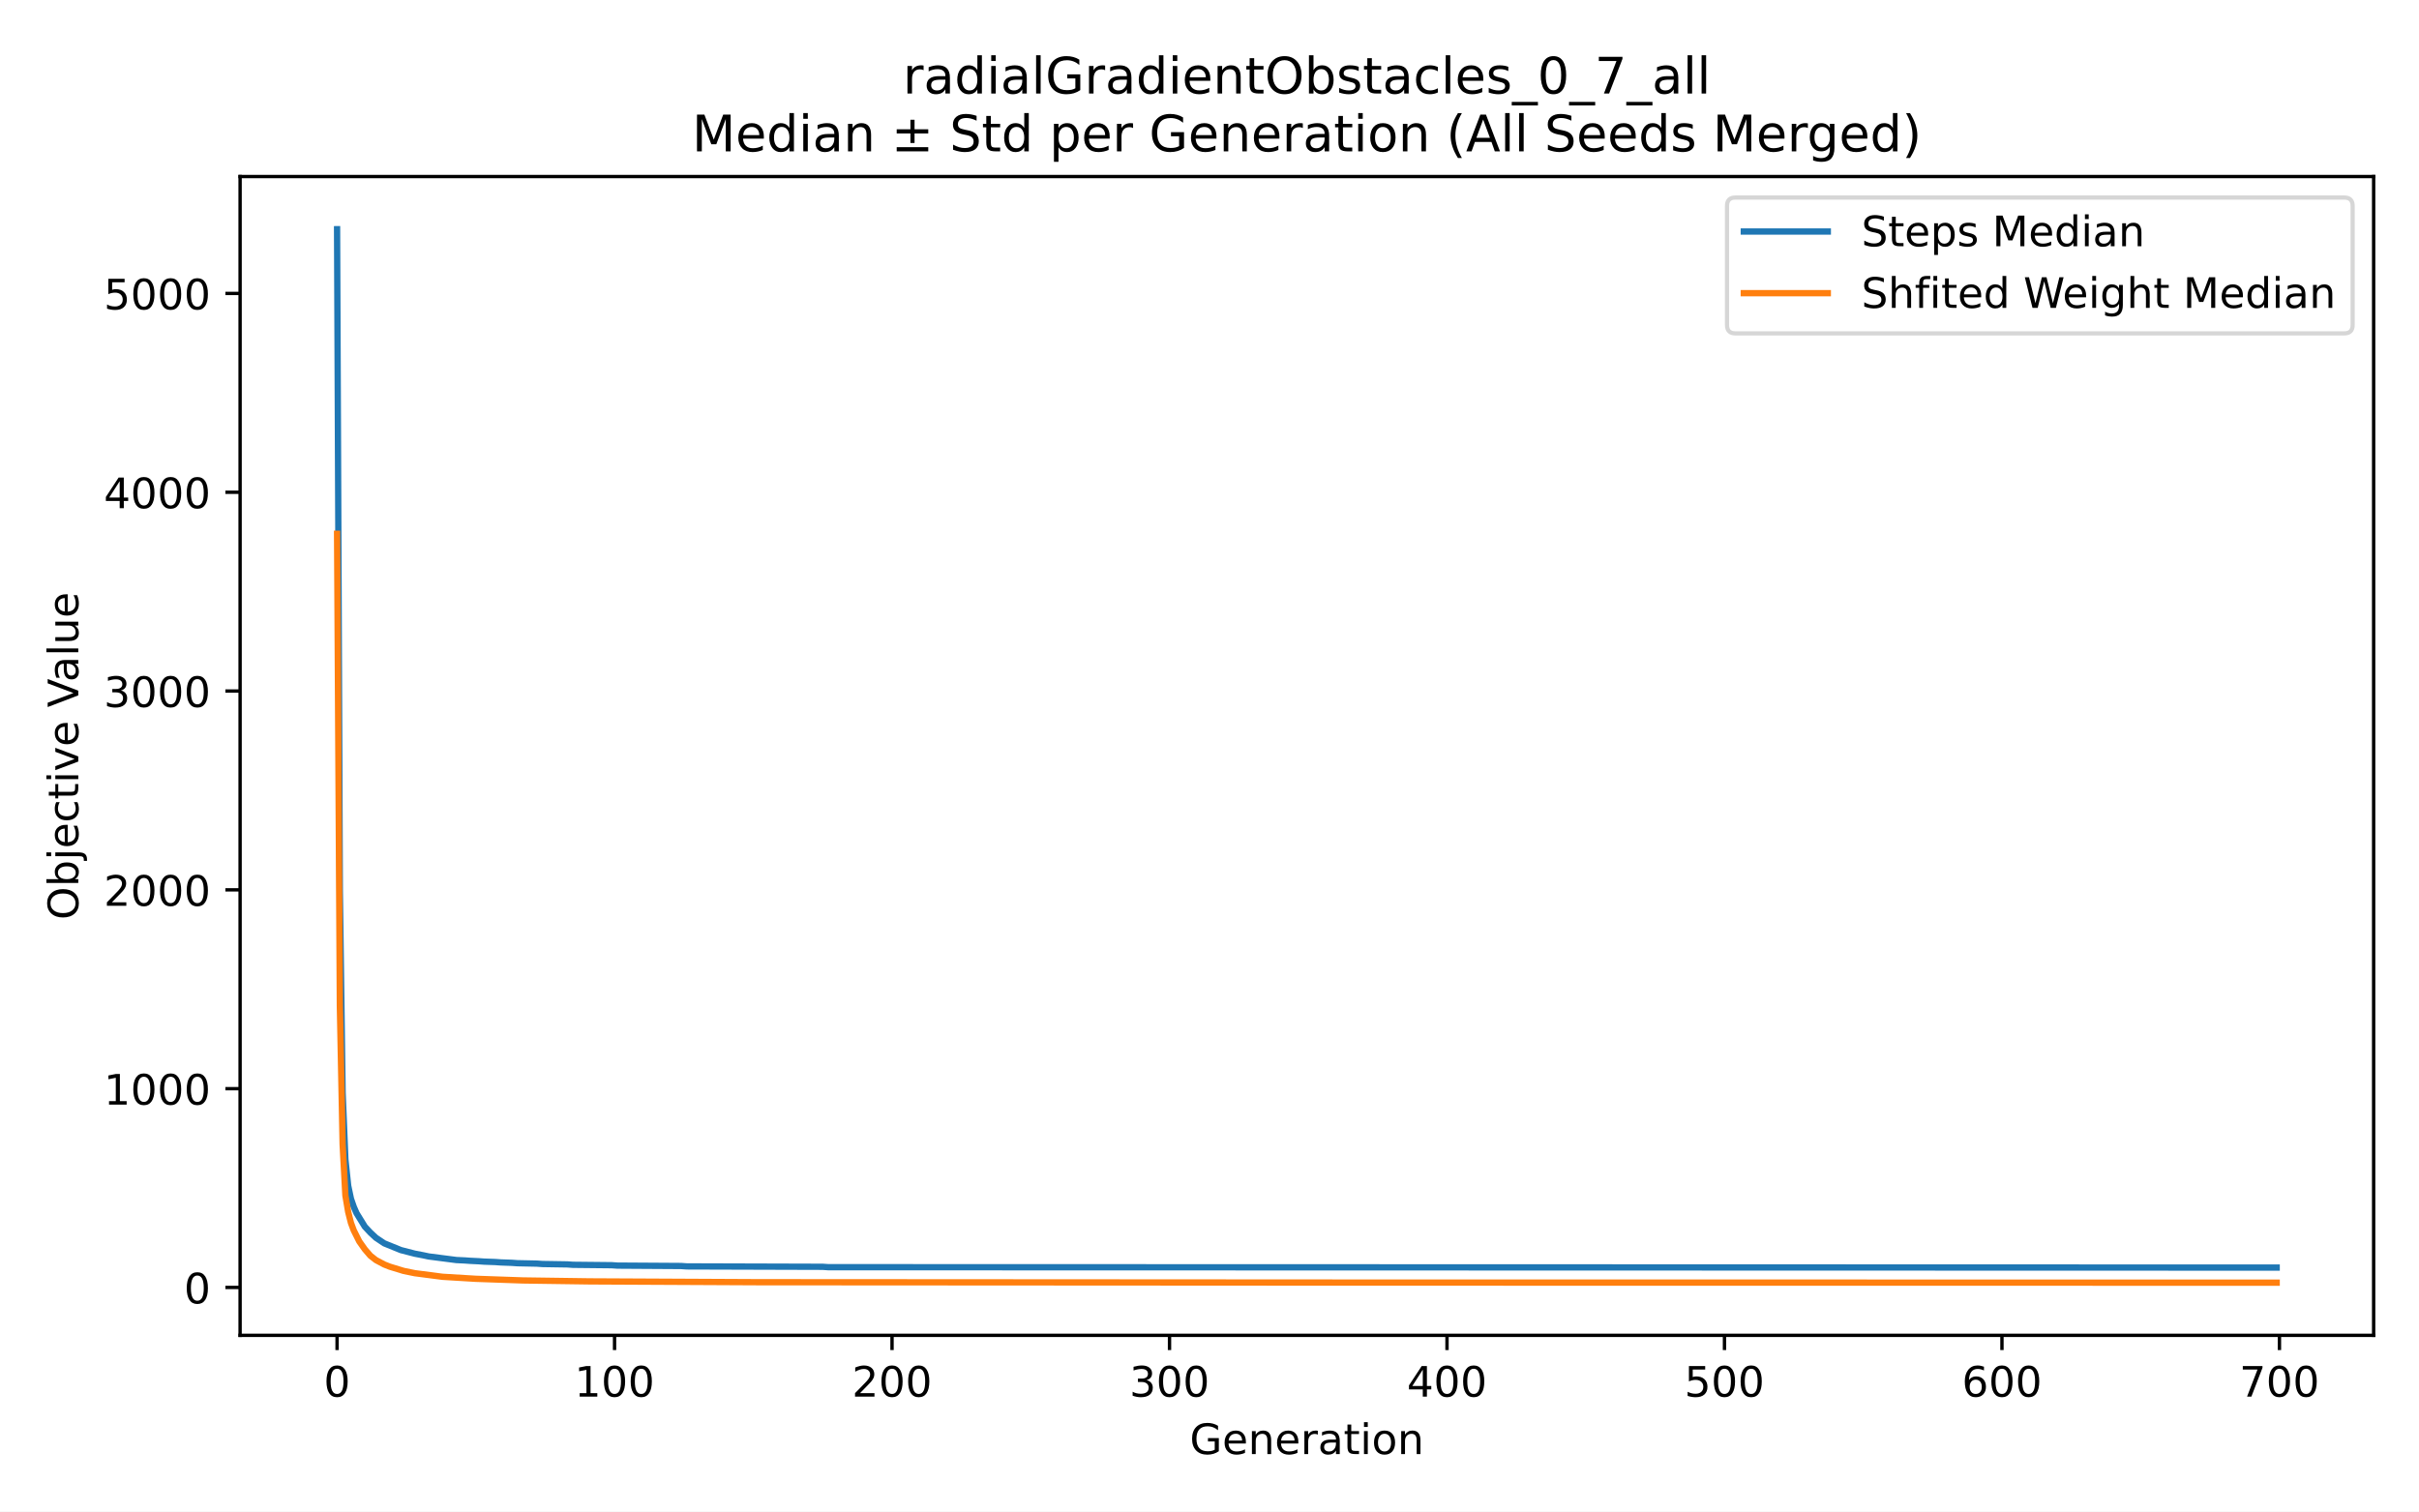
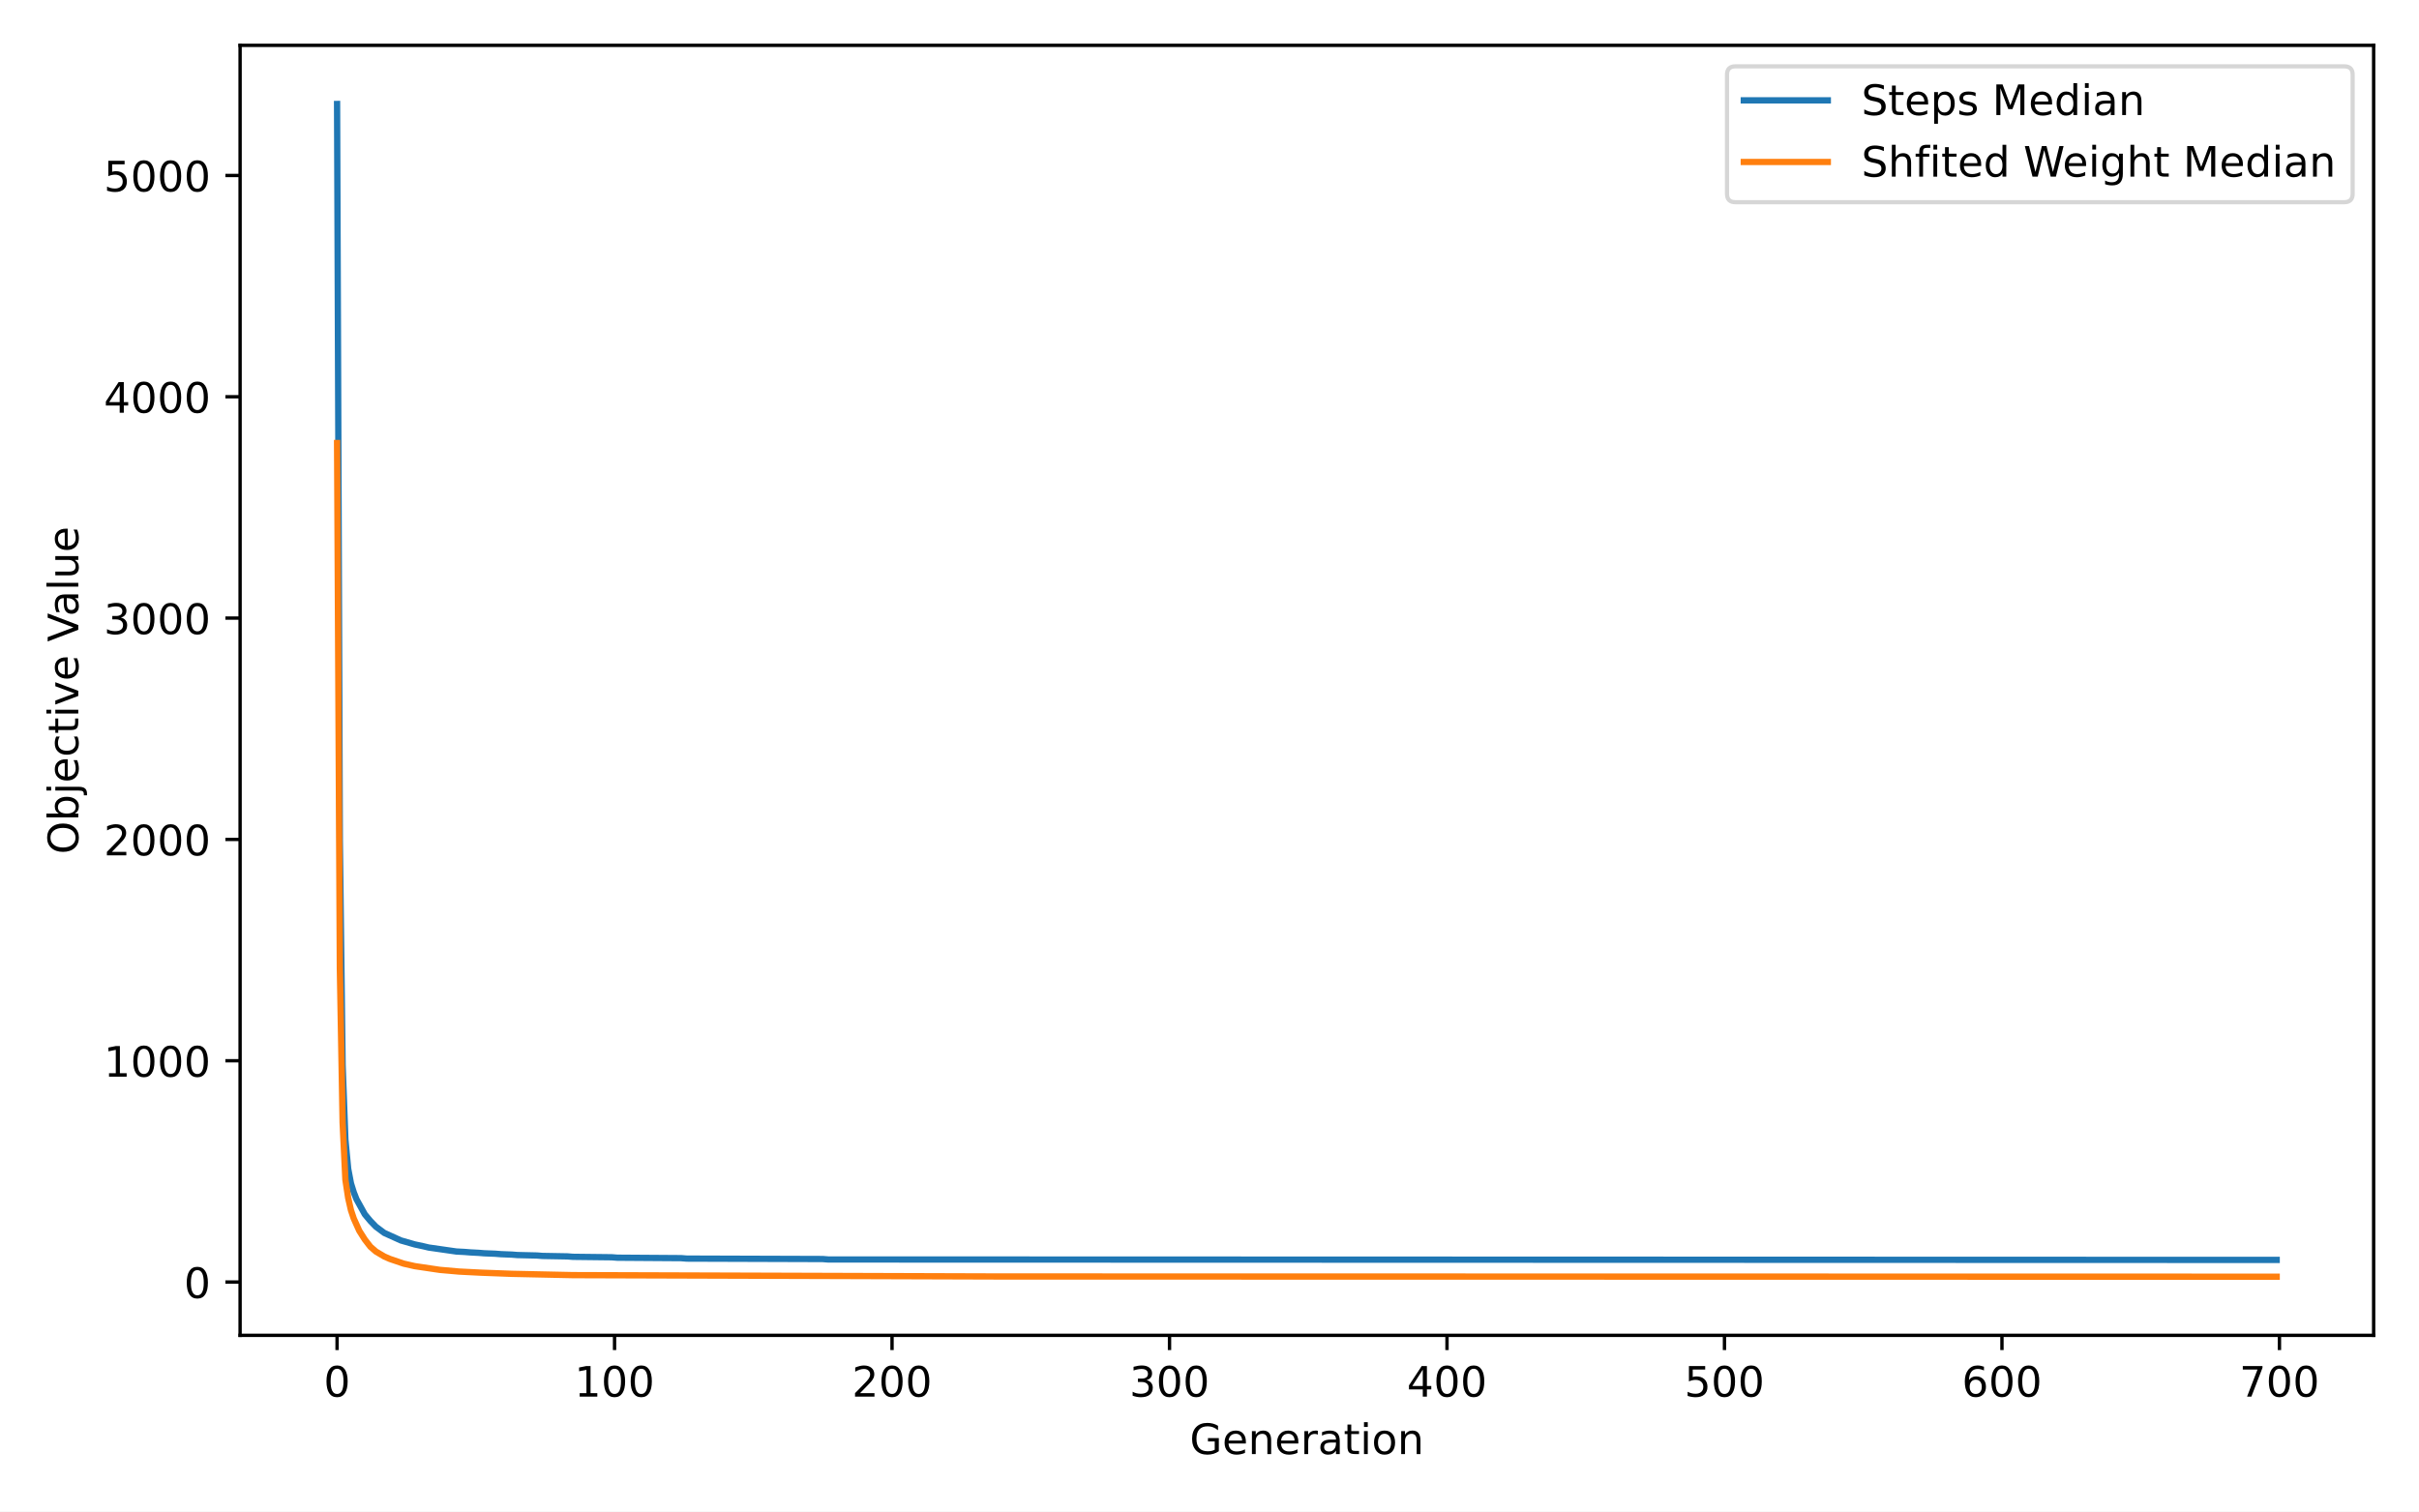
<svg xmlns="http://www.w3.org/2000/svg" xmlns:xlink="http://www.w3.org/1999/xlink" width="576pt" height="360pt" viewBox="0 0 576 360" version="1.1">
  <defs>
    <style type="text/css">*{stroke-linejoin: round; stroke-linecap: butt}</style>
  </defs>
  <g id="figure_1">
    <g id="patch_1">
      <path d="M 0 360  L 576 360  L 576 0  L 0 0  z " style="fill: #ffffff" />
    </g>
    <g id="axes_1">
      <g id="patch_2">
-         <path d="M 57.17 318.04  L 565.2 318.04  L 565.2 42.047  L 57.17 42.047  z " style="fill: #ffffff" />
+         <path d="M 57.17 318.04  L 565.2 318.04  L 565.2 10.8  L 57.17 10.8  z " style="fill: #ffffff" />
      </g>
      <g id="matplotlib.axis_1">
        <g id="xtick_1">
          <g id="line2d_1">
            <defs>
-               <path id="m6ddd2e6466" d="M 0 0  L 0 3.5  " style="stroke: #000000; stroke-width: 0.8" />
-             </defs>
-             <g>
-               <use xlink:href="#m6ddd2e6466" x="80.262" y="318.04" style="stroke: #000000; stroke-width: 0.8" />
+               <path id="m47e8c07e64" d="M 0 0  L 0 3.5  " style="stroke: #000000; stroke-width: 0.8" />
+             </defs>
+             <g>
+               <use xlink:href="#m47e8c07e64" x="80.262" y="318.04" style="stroke: #000000; stroke-width: 0.8" />
            </g>
          </g>
          <g id="text_1">
            <g transform="translate(77.08102 332.6384) scale(0.1 -0.1)">
              <defs>
                <path id="DejaVuSans-30" d="M 2034 4250  Q 1547 4250 1301 3770  Q 1056 3291 1056 2328  Q 1056 1369 1301 889  Q 1547 409 2034 409  Q 2525 409 2770 889  Q 3016 1369 3016 2328  Q 3016 3291 2770 3770  Q 2525 4250 2034 4250  z M 2034 4750  Q 2819 4750 3233 4129  Q 3647 3509 3647 2328  Q 3647 1150 3233 529  Q 2819 -91 2034 -91  Q 1250 -91 836 529  Q 422 1150 422 2328  Q 422 3509 836 4129  Q 1250 4750 2034 4750  z " transform="scale(0.015625)" />
              </defs>
              <use xlink:href="#DejaVuSans-30" />
            </g>
          </g>
        </g>
        <g id="xtick_2">
          <g id="line2d_2">
            <g>
-               <use xlink:href="#m6ddd2e6466" x="146.335" y="318.04" style="stroke: #000000; stroke-width: 0.8" />
+               <use xlink:href="#m47e8c07e64" x="146.335" y="318.04" style="stroke: #000000; stroke-width: 0.8" />
            </g>
          </g>
          <g id="text_2">
            <g transform="translate(136.7908 332.6384) scale(0.1 -0.1)">
              <defs>
                <path id="DejaVuSans-31" d="M 794 531  L 1825 531  L 1825 4091  L 703 3866  L 703 4441  L 1819 4666  L 2450 4666  L 2450 531  L 3481 531  L 3481 0  L 794 0  L 794 531  z " transform="scale(0.015625)" />
              </defs>
              <use xlink:href="#DejaVuSans-31" />
              <use xlink:href="#DejaVuSans-30" x="63.623" />
              <use xlink:href="#DejaVuSans-30" x="127.246" />
            </g>
          </g>
        </g>
        <g id="xtick_3">
          <g id="line2d_3">
            <g>
-               <use xlink:href="#m6ddd2e6466" x="212.407" y="318.04" style="stroke: #000000; stroke-width: 0.8" />
+               <use xlink:href="#m47e8c07e64" x="212.407" y="318.04" style="stroke: #000000; stroke-width: 0.8" />
            </g>
          </g>
          <g id="text_3">
            <g transform="translate(202.8631 332.6384) scale(0.1 -0.1)">
              <defs>
                <path id="DejaVuSans-32" d="M 1228 531  L 3431 531  L 3431 0  L 469 0  L 469 531  Q 828 903 1448 1529  Q 2069 2156 2228 2338  Q 2531 2678 2651 2914  Q 2772 3150 2772 3378  Q 2772 3750 2511 3984  Q 2250 4219 1831 4219  Q 1534 4219 1204 4116  Q 875 4013 500 3803  L 500 4441  Q 881 4594 1212 4672  Q 1544 4750 1819 4750  Q 2544 4750 2975 4387  Q 3406 4025 3406 3419  Q 3406 3131 3298 2873  Q 3191 2616 2906 2266  Q 2828 2175 2409 1742  Q 1991 1309 1228 531  z " transform="scale(0.015625)" />
              </defs>
              <use xlink:href="#DejaVuSans-32" />
              <use xlink:href="#DejaVuSans-30" x="63.623" />
              <use xlink:href="#DejaVuSans-30" x="127.246" />
            </g>
          </g>
        </g>
        <g id="xtick_4">
          <g id="line2d_4">
            <g>
-               <use xlink:href="#m6ddd2e6466" x="278.479" y="318.04" style="stroke: #000000; stroke-width: 0.8" />
+               <use xlink:href="#m47e8c07e64" x="278.479" y="318.04" style="stroke: #000000; stroke-width: 0.8" />
            </g>
          </g>
          <g id="text_4">
            <g transform="translate(268.9355 332.6384) scale(0.1 -0.1)">
              <defs>
                <path id="DejaVuSans-33" d="M 2597 2516  Q 3050 2419 3304 2112  Q 3559 1806 3559 1356  Q 3559 666 3084 287  Q 2609 -91 1734 -91  Q 1441 -91 1130 -33  Q 819 25 488 141  L 488 750  Q 750 597 1062 519  Q 1375 441 1716 441  Q 2309 441 2620 675  Q 2931 909 2931 1356  Q 2931 1769 2642 2001  Q 2353 2234 1838 2234  L 1294 2234  L 1294 2753  L 1863 2753  Q 2328 2753 2575 2939  Q 2822 3125 2822 3475  Q 2822 3834 2567 4026  Q 2313 4219 1838 4219  Q 1578 4219 1281 4162  Q 984 4106 628 3988  L 628 4550  Q 988 4650 1302 4700  Q 1616 4750 1894 4750  Q 2613 4750 3031 4423  Q 3450 4097 3450 3541  Q 3450 3153 3228 2886  Q 3006 2619 2597 2516  z " transform="scale(0.015625)" />
              </defs>
              <use xlink:href="#DejaVuSans-33" />
              <use xlink:href="#DejaVuSans-30" x="63.623" />
              <use xlink:href="#DejaVuSans-30" x="127.246" />
            </g>
          </g>
        </g>
        <g id="xtick_5">
          <g id="line2d_5">
            <g>
-               <use xlink:href="#m6ddd2e6466" x="344.552" y="318.04" style="stroke: #000000; stroke-width: 0.8" />
+               <use xlink:href="#m47e8c07e64" x="344.552" y="318.04" style="stroke: #000000; stroke-width: 0.8" />
            </g>
          </g>
          <g id="text_5">
            <g transform="translate(335.0078 332.6384) scale(0.1 -0.1)">
              <defs>
                <path id="DejaVuSans-34" d="M 2419 4116  L 825 1625  L 2419 1625  L 2419 4116  z M 2253 4666  L 3047 4666  L 3047 1625  L 3713 1625  L 3713 1100  L 3047 1100  L 3047 0  L 2419 0  L 2419 1100  L 313 1100  L 313 1709  L 2253 4666  z " transform="scale(0.015625)" />
              </defs>
              <use xlink:href="#DejaVuSans-34" />
              <use xlink:href="#DejaVuSans-30" x="63.623" />
              <use xlink:href="#DejaVuSans-30" x="127.246" />
            </g>
          </g>
        </g>
        <g id="xtick_6">
          <g id="line2d_6">
            <g>
-               <use xlink:href="#m6ddd2e6466" x="410.624" y="318.04" style="stroke: #000000; stroke-width: 0.8" />
+               <use xlink:href="#m47e8c07e64" x="410.624" y="318.04" style="stroke: #000000; stroke-width: 0.8" />
            </g>
          </g>
          <g id="text_6">
            <g transform="translate(401.0801 332.6384) scale(0.1 -0.1)">
              <defs>
                <path id="DejaVuSans-35" d="M 691 4666  L 3169 4666  L 3169 4134  L 1269 4134  L 1269 2991  Q 1406 3038 1543 3061  Q 1681 3084 1819 3084  Q 2600 3084 3056 2656  Q 3513 2228 3513 1497  Q 3513 744 3044 326  Q 2575 -91 1722 -91  Q 1428 -91 1123 -41  Q 819 9 494 109  L 494 744  Q 775 591 1075 516  Q 1375 441 1709 441  Q 2250 441 2565 725  Q 2881 1009 2881 1497  Q 2881 1984 2565 2268  Q 2250 2553 1709 2553  Q 1456 2553 1204 2497  Q 953 2441 691 2322  L 691 4666  z " transform="scale(0.015625)" />
              </defs>
              <use xlink:href="#DejaVuSans-35" />
              <use xlink:href="#DejaVuSans-30" x="63.623" />
              <use xlink:href="#DejaVuSans-30" x="127.246" />
            </g>
          </g>
        </g>
        <g id="xtick_7">
          <g id="line2d_7">
            <g>
-               <use xlink:href="#m6ddd2e6466" x="476.696" y="318.04" style="stroke: #000000; stroke-width: 0.8" />
+               <use xlink:href="#m47e8c07e64" x="476.696" y="318.04" style="stroke: #000000; stroke-width: 0.8" />
            </g>
          </g>
          <g id="text_7">
            <g transform="translate(467.1524 332.6384) scale(0.1 -0.1)">
              <defs>
                <path id="DejaVuSans-36" d="M 2113 2584  Q 1688 2584 1439 2293  Q 1191 2003 1191 1497  Q 1191 994 1439 701  Q 1688 409 2113 409  Q 2538 409 2786 701  Q 3034 994 3034 1497  Q 3034 2003 2786 2293  Q 2538 2584 2113 2584  z M 3366 4563  L 3366 3988  Q 3128 4100 2886 4159  Q 2644 4219 2406 4219  Q 1781 4219 1451 3797  Q 1122 3375 1075 2522  Q 1259 2794 1537 2939  Q 1816 3084 2150 3084  Q 2853 3084 3261 2657  Q 3669 2231 3669 1497  Q 3669 778 3244 343  Q 2819 -91 2113 -91  Q 1303 -91 875 529  Q 447 1150 447 2328  Q 447 3434 972 4092  Q 1497 4750 2381 4750  Q 2619 4750 2861 4703  Q 3103 4656 3366 4563  z " transform="scale(0.015625)" />
              </defs>
              <use xlink:href="#DejaVuSans-36" />
              <use xlink:href="#DejaVuSans-30" x="63.623" />
              <use xlink:href="#DejaVuSans-30" x="127.246" />
            </g>
          </g>
        </g>
        <g id="xtick_8">
          <g id="line2d_8">
            <g>
-               <use xlink:href="#m6ddd2e6466" x="542.768" y="318.04" style="stroke: #000000; stroke-width: 0.8" />
+               <use xlink:href="#m47e8c07e64" x="542.768" y="318.04" style="stroke: #000000; stroke-width: 0.8" />
            </g>
          </g>
          <g id="text_8">
            <g transform="translate(533.2247 332.6384) scale(0.1 -0.1)">
              <defs>
                <path id="DejaVuSans-37" d="M 525 4666  L 3525 4666  L 3525 4397  L 1831 0  L 1172 0  L 2766 4134  L 525 4134  L 525 4666  z " transform="scale(0.015625)" />
              </defs>
              <use xlink:href="#DejaVuSans-37" />
              <use xlink:href="#DejaVuSans-30" x="63.623" />
              <use xlink:href="#DejaVuSans-30" x="127.246" />
            </g>
          </g>
        </g>
        <g id="text_9">
          <g transform="translate(283.292 346.3166) scale(0.1 -0.1)">
            <defs>
              <path id="DejaVuSans-47" d="M 3809 666  L 3809 1919  L 2778 1919  L 2778 2438  L 4434 2438  L 4434 434  Q 4069 175 3628 42  Q 3188 -91 2688 -91  Q 1594 -91 976 548  Q 359 1188 359 2328  Q 359 3472 976 4111  Q 1594 4750 2688 4750  Q 3144 4750 3555 4637  Q 3966 4525 4313 4306  L 4313 3634  Q 3963 3931 3569 4081  Q 3175 4231 2741 4231  Q 1884 4231 1454 3753  Q 1025 3275 1025 2328  Q 1025 1384 1454 906  Q 1884 428 2741 428  Q 3075 428 3337 486  Q 3600 544 3809 666  z " transform="scale(0.015625)" />
              <path id="DejaVuSans-65" d="M 3597 1894  L 3597 1613  L 953 1613  Q 991 1019 1311 708  Q 1631 397 2203 397  Q 2534 397 2845 478  Q 3156 559 3463 722  L 3463 178  Q 3153 47 2828 -22  Q 2503 -91 2169 -91  Q 1331 -91 842 396  Q 353 884 353 1716  Q 353 2575 817 3079  Q 1281 3584 2069 3584  Q 2775 3584 3186 3129  Q 3597 2675 3597 1894  z M 3022 2063  Q 3016 2534 2758 2815  Q 2500 3097 2075 3097  Q 1594 3097 1305 2825  Q 1016 2553 972 2059  L 3022 2063  z " transform="scale(0.015625)" />
              <path id="DejaVuSans-6e" d="M 3513 2113  L 3513 0  L 2938 0  L 2938 2094  Q 2938 2591 2744 2837  Q 2550 3084 2163 3084  Q 1697 3084 1428 2787  Q 1159 2491 1159 1978  L 1159 0  L 581 0  L 581 3500  L 1159 3500  L 1159 2956  Q 1366 3272 1645 3428  Q 1925 3584 2291 3584  Q 2894 3584 3203 3211  Q 3513 2838 3513 2113  z " transform="scale(0.015625)" />
              <path id="DejaVuSans-72" d="M 2631 2963  Q 2534 3019 2420 3045  Q 2306 3072 2169 3072  Q 1681 3072 1420 2755  Q 1159 2438 1159 1844  L 1159 0  L 581 0  L 581 3500  L 1159 3500  L 1159 2956  Q 1341 3275 1631 3429  Q 1922 3584 2338 3584  Q 2397 3584 2469 3576  Q 2541 3569 2628 3553  L 2631 2963  z " transform="scale(0.015625)" />
              <path id="DejaVuSans-61" d="M 2194 1759  Q 1497 1759 1228 1600  Q 959 1441 959 1056  Q 959 750 1161 570  Q 1363 391 1709 391  Q 2188 391 2477 730  Q 2766 1069 2766 1631  L 2766 1759  L 2194 1759  z M 3341 1997  L 3341 0  L 2766 0  L 2766 531  Q 2569 213 2275 61  Q 1981 -91 1556 -91  Q 1019 -91 701 211  Q 384 513 384 1019  Q 384 1609 779 1909  Q 1175 2209 1959 2209  L 2766 2209  L 2766 2266  Q 2766 2663 2505 2880  Q 2244 3097 1772 3097  Q 1472 3097 1187 3025  Q 903 2953 641 2809  L 641 3341  Q 956 3463 1253 3523  Q 1550 3584 1831 3584  Q 2591 3584 2966 3190  Q 3341 2797 3341 1997  z " transform="scale(0.015625)" />
              <path id="DejaVuSans-74" d="M 1172 4494  L 1172 3500  L 2356 3500  L 2356 3053  L 1172 3053  L 1172 1153  Q 1172 725 1289 603  Q 1406 481 1766 481  L 2356 481  L 2356 0  L 1766 0  Q 1100 0 847 248  Q 594 497 594 1153  L 594 3053  L 172 3053  L 172 3500  L 594 3500  L 594 4494  L 1172 4494  z " transform="scale(0.015625)" />
              <path id="DejaVuSans-69" d="M 603 3500  L 1178 3500  L 1178 0  L 603 0  L 603 3500  z M 603 4863  L 1178 4863  L 1178 4134  L 603 4134  L 603 4863  z " transform="scale(0.015625)" />
              <path id="DejaVuSans-6f" d="M 1959 3097  Q 1497 3097 1228 2736  Q 959 2375 959 1747  Q 959 1119 1226 758  Q 1494 397 1959 397  Q 2419 397 2687 759  Q 2956 1122 2956 1747  Q 2956 2369 2687 2733  Q 2419 3097 1959 3097  z M 1959 3584  Q 2709 3584 3137 3096  Q 3566 2609 3566 1747  Q 3566 888 3137 398  Q 2709 -91 1959 -91  Q 1206 -91 779 398  Q 353 888 353 1747  Q 353 2609 779 3096  Q 1206 3584 1959 3584  z " transform="scale(0.015625)" />
            </defs>
            <use xlink:href="#DejaVuSans-47" />
            <use xlink:href="#DejaVuSans-65" x="77.49" />
            <use xlink:href="#DejaVuSans-6e" x="139.014" />
            <use xlink:href="#DejaVuSans-65" x="202.393" />
            <use xlink:href="#DejaVuSans-72" x="263.916" />
            <use xlink:href="#DejaVuSans-61" x="305.029" />
            <use xlink:href="#DejaVuSans-74" x="366.309" />
            <use xlink:href="#DejaVuSans-69" x="405.518" />
            <use xlink:href="#DejaVuSans-6f" x="433.301" />
            <use xlink:href="#DejaVuSans-6e" x="494.482" />
          </g>
        </g>
      </g>
      <g id="matplotlib.axis_2">
        <g id="ytick_1">
          <g id="line2d_9">
            <defs>
-               <path id="m0db6b459d0" d="M 0 0  L -3.5 0  " style="stroke: #000000; stroke-width: 0.8" />
-             </defs>
-             <g>
-               <use xlink:href="#m0db6b459d0" x="57.17" y="306.638" style="stroke: #000000; stroke-width: 0.8" />
+               <path id="md7dc39ee4c" d="M 0 0  L -3.5 0  " style="stroke: #000000; stroke-width: 0.8" />
+             </defs>
+             <g>
+               <use xlink:href="#md7dc39ee4c" x="57.17" y="305.347" style="stroke: #000000; stroke-width: 0.8" />
            </g>
          </g>
          <g id="text_10">
-             <g transform="translate(43.8075 310.4373) scale(0.1 -0.1)">
+             <g transform="translate(43.8075 309.1464) scale(0.1 -0.1)">
              <use xlink:href="#DejaVuSans-30" />
            </g>
          </g>
        </g>
        <g id="ytick_2">
          <g id="line2d_10">
            <g>
-               <use xlink:href="#m0db6b459d0" x="57.17" y="259.288" style="stroke: #000000; stroke-width: 0.8" />
+               <use xlink:href="#md7dc39ee4c" x="57.17" y="252.636" style="stroke: #000000; stroke-width: 0.8" />
            </g>
          </g>
          <g id="text_11">
-             <g transform="translate(24.72 263.087) scale(0.1 -0.1)">
+             <g transform="translate(24.72 256.4352) scale(0.1 -0.1)">
              <use xlink:href="#DejaVuSans-31" />
              <use xlink:href="#DejaVuSans-30" x="63.623" />
              <use xlink:href="#DejaVuSans-30" x="127.246" />
              <use xlink:href="#DejaVuSans-30" x="190.869" />
            </g>
          </g>
        </g>
        <g id="ytick_3">
          <g id="line2d_11">
            <g>
-               <use xlink:href="#m0db6b459d0" x="57.17" y="211.937" style="stroke: #000000; stroke-width: 0.8" />
+               <use xlink:href="#md7dc39ee4c" x="57.17" y="199.925" style="stroke: #000000; stroke-width: 0.8" />
            </g>
          </g>
          <g id="text_12">
-             <g transform="translate(24.72 215.7367) scale(0.1 -0.1)">
+             <g transform="translate(24.72 203.724) scale(0.1 -0.1)">
              <use xlink:href="#DejaVuSans-32" />
              <use xlink:href="#DejaVuSans-30" x="63.623" />
              <use xlink:href="#DejaVuSans-30" x="127.246" />
              <use xlink:href="#DejaVuSans-30" x="190.869" />
            </g>
          </g>
        </g>
        <g id="ytick_4">
          <g id="line2d_12">
            <g>
-               <use xlink:href="#m0db6b459d0" x="57.17" y="164.587" style="stroke: #000000; stroke-width: 0.8" />
+               <use xlink:href="#md7dc39ee4c" x="57.17" y="147.214" style="stroke: #000000; stroke-width: 0.8" />
            </g>
          </g>
          <g id="text_13">
-             <g transform="translate(24.72 168.3864) scale(0.1 -0.1)">
+             <g transform="translate(24.72 151.0128) scale(0.1 -0.1)">
              <use xlink:href="#DejaVuSans-33" />
              <use xlink:href="#DejaVuSans-30" x="63.623" />
              <use xlink:href="#DejaVuSans-30" x="127.246" />
              <use xlink:href="#DejaVuSans-30" x="190.869" />
            </g>
          </g>
        </g>
        <g id="ytick_5">
          <g id="line2d_13">
            <g>
-               <use xlink:href="#m0db6b459d0" x="57.17" y="117.237" style="stroke: #000000; stroke-width: 0.8" />
+               <use xlink:href="#md7dc39ee4c" x="57.17" y="94.502" style="stroke: #000000; stroke-width: 0.8" />
            </g>
          </g>
          <g id="text_14">
-             <g transform="translate(24.72 121.0361) scale(0.1 -0.1)">
+             <g transform="translate(24.72 98.30159) scale(0.1 -0.1)">
              <use xlink:href="#DejaVuSans-34" />
              <use xlink:href="#DejaVuSans-30" x="63.623" />
              <use xlink:href="#DejaVuSans-30" x="127.246" />
              <use xlink:href="#DejaVuSans-30" x="190.869" />
            </g>
          </g>
        </g>
        <g id="ytick_6">
          <g id="line2d_14">
            <g>
-               <use xlink:href="#m0db6b459d0" x="57.17" y="69.887" style="stroke: #000000; stroke-width: 0.8" />
+               <use xlink:href="#md7dc39ee4c" x="57.17" y="41.791" style="stroke: #000000; stroke-width: 0.8" />
            </g>
          </g>
          <g id="text_15">
-             <g transform="translate(24.72 73.68574) scale(0.1 -0.1)">
+             <g transform="translate(24.72 45.59039) scale(0.1 -0.1)">
              <use xlink:href="#DejaVuSans-35" />
              <use xlink:href="#DejaVuSans-30" x="63.623" />
              <use xlink:href="#DejaVuSans-30" x="127.246" />
              <use xlink:href="#DejaVuSans-30" x="190.869" />
            </g>
          </g>
        </g>
        <g id="text_16">
-           <g transform="translate(18.64031 219.0741) rotate(-90) scale(0.1 -0.1)">
+           <g transform="translate(18.64031 203.4505) rotate(-90) scale(0.1 -0.1)">
            <defs>
              <path id="DejaVuSans-4f" d="M 2522 4238  Q 1834 4238 1429 3725  Q 1025 3213 1025 2328  Q 1025 1447 1429 934  Q 1834 422 2522 422  Q 3209 422 3611 934  Q 4013 1447 4013 2328  Q 4013 3213 3611 3725  Q 3209 4238 2522 4238  z M 2522 4750  Q 3503 4750 4090 4092  Q 4678 3434 4678 2328  Q 4678 1225 4090 567  Q 3503 -91 2522 -91  Q 1538 -91 948 565  Q 359 1222 359 2328  Q 359 3434 948 4092  Q 1538 4750 2522 4750  z " transform="scale(0.015625)" />
              <path id="DejaVuSans-62" d="M 3116 1747  Q 3116 2381 2855 2742  Q 2594 3103 2138 3103  Q 1681 3103 1420 2742  Q 1159 2381 1159 1747  Q 1159 1113 1420 752  Q 1681 391 2138 391  Q 2594 391 2855 752  Q 3116 1113 3116 1747  z M 1159 2969  Q 1341 3281 1617 3432  Q 1894 3584 2278 3584  Q 2916 3584 3314 3078  Q 3713 2572 3713 1747  Q 3713 922 3314 415  Q 2916 -91 2278 -91  Q 1894 -91 1617 61  Q 1341 213 1159 525  L 1159 0  L 581 0  L 581 4863  L 1159 4863  L 1159 2969  z " transform="scale(0.015625)" />
              <path id="DejaVuSans-6a" d="M 603 3500  L 1178 3500  L 1178 -63  Q 1178 -731 923 -1031  Q 669 -1331 103 -1331  L -116 -1331  L -116 -844  L 38 -844  Q 366 -844 484 -692  Q 603 -541 603 -63  L 603 3500  z M 603 4863  L 1178 4863  L 1178 4134  L 603 4134  L 603 4863  z " transform="scale(0.015625)" />
              <path id="DejaVuSans-63" d="M 3122 3366  L 3122 2828  Q 2878 2963 2633 3030  Q 2388 3097 2138 3097  Q 1578 3097 1268 2742  Q 959 2388 959 1747  Q 959 1106 1268 751  Q 1578 397 2138 397  Q 2388 397 2633 464  Q 2878 531 3122 666  L 3122 134  Q 2881 22 2623 -34  Q 2366 -91 2075 -91  Q 1284 -91 818 406  Q 353 903 353 1747  Q 353 2603 823 3093  Q 1294 3584 2113 3584  Q 2378 3584 2631 3529  Q 2884 3475 3122 3366  z " transform="scale(0.015625)" />
              <path id="DejaVuSans-76" d="M 191 3500  L 800 3500  L 1894 563  L 2988 3500  L 3597 3500  L 2284 0  L 1503 0  L 191 3500  z " transform="scale(0.015625)" />
              <path id="DejaVuSans-20" transform="scale(0.015625)" />
              <path id="DejaVuSans-56" d="M 1831 0  L 50 4666  L 709 4666  L 2188 738  L 3669 4666  L 4325 4666  L 2547 0  L 1831 0  z " transform="scale(0.015625)" />
              <path id="DejaVuSans-6c" d="M 603 4863  L 1178 4863  L 1178 0  L 603 0  L 603 4863  z " transform="scale(0.015625)" />
              <path id="DejaVuSans-75" d="M 544 1381  L 544 3500  L 1119 3500  L 1119 1403  Q 1119 906 1312 657  Q 1506 409 1894 409  Q 2359 409 2629 706  Q 2900 1003 2900 1516  L 2900 3500  L 3475 3500  L 3475 0  L 2900 0  L 2900 538  Q 2691 219 2414 64  Q 2138 -91 1772 -91  Q 1169 -91 856 284  Q 544 659 544 1381  z M 1991 3584  L 1991 3584  z " transform="scale(0.015625)" />
            </defs>
            <use xlink:href="#DejaVuSans-4f" />
            <use xlink:href="#DejaVuSans-62" x="78.711" />
            <use xlink:href="#DejaVuSans-6a" x="142.188" />
            <use xlink:href="#DejaVuSans-65" x="169.971" />
            <use xlink:href="#DejaVuSans-63" x="231.494" />
            <use xlink:href="#DejaVuSans-74" x="286.475" />
            <use xlink:href="#DejaVuSans-69" x="325.684" />
            <use xlink:href="#DejaVuSans-76" x="353.467" />
            <use xlink:href="#DejaVuSans-65" x="412.646" />
            <use xlink:href="#DejaVuSans-20" x="474.17" />
            <use xlink:href="#DejaVuSans-56" x="505.957" />
            <use xlink:href="#DejaVuSans-61" x="566.615" />
            <use xlink:href="#DejaVuSans-6c" x="627.895" />
            <use xlink:href="#DejaVuSans-75" x="655.678" />
            <use xlink:href="#DejaVuSans-65" x="719.057" />
          </g>
        </g>
      </g>
      <g id="line2d_15">
-         <path d="M 80.262 54.592  L 80.923 212.222  L 81.584 260.235  L 82.244 276.144  L 82.905 282.395  L 83.566 285.52  L 84.227 287.414  L 84.887 288.929  L 86.87 292.149  L 88.191 293.569  L 89.512 294.8  L 91.495 296.126  L 95.459 297.736  L 98.763 298.589  L 100.745 298.967  L 102.066 299.251  L 108.673 300.104  L 110.656 300.198  L 111.977 300.293  L 113.959 300.388  L 115.281 300.483  L 117.923 300.577  L 119.245 300.672  L 121.888 300.767  L 123.209 300.861  L 127.834 300.956  L 129.156 301.051  L 135.102 301.145  L 136.424 301.24  L 145.674 301.335  L 146.995 301.43  L 162.192 301.524  L 163.513 301.619  L 195.889 301.714  L 197.21 301.808  L 542.108 301.903  L 542.108 301.903  " clip-path="url(#pecbd122758)" style="fill: none; stroke: #1f77b4; stroke-width: 1.5; stroke-linecap: square" />
+         <path d="M 80.262 24.765  L 80.923 200.241  L 81.584 253.69  L 82.244 271.401  L 82.905 278.359  L 83.566 281.838  L 84.227 283.946  L 84.887 285.633  L 86.87 289.218  L 88.191 290.799  L 89.512 292.169  L 91.495 293.645  L 95.459 295.437  L 98.763 296.386  L 100.745 296.808  L 102.066 297.124  L 108.673 298.073  L 110.656 298.178  L 111.977 298.284  L 113.959 298.389  L 115.281 298.495  L 117.923 298.6  L 119.245 298.706  L 121.888 298.811  L 123.209 298.916  L 127.834 299.022  L 129.156 299.127  L 135.102 299.233  L 136.424 299.338  L 145.674 299.444  L 146.995 299.549  L 162.192 299.654  L 163.513 299.76  L 195.889 299.865  L 197.21 299.971  L 542.108 300.076  L 542.108 300.076  " clip-path="url(#paeacc69c80)" style="fill: none; stroke: #1f77b4; stroke-width: 1.5; stroke-linecap: square" />
      </g>
      <g id="line2d_16">
-         <path d="M 80.262 127.13  L 80.923 239.44  L 81.584 272.519  L 82.244 284.733  L 82.905 288.65  L 83.566 291.258  L 84.227 293.034  L 85.548 295.667  L 86.87 297.54  L 88.191 299.076  L 89.512 300.111  L 91.495 301.165  L 92.816 301.687  L 96.12 302.695  L 98.763 303.236  L 105.37 304.095  L 113.298 304.573  L 124.531 304.964  L 140.388 305.188  L 180.692 305.386  L 320.105 305.471  L 542.108 305.495  L 542.108 305.495  " clip-path="url(#pecbd122758)" style="fill: none; stroke: #ff7f0e; stroke-width: 1.5; stroke-linecap: square" />
+         <path d="M 80.262 105.516  L 80.923 230.541  L 81.584 267.366  L 82.244 280.962  L 82.905 285.322  L 83.566 288.225  L 84.227 290.203  L 85.548 293.134  L 86.87 295.219  L 88.191 296.929  L 89.512 298.081  L 91.495 299.255  L 92.816 299.835  L 96.12 300.958  L 98.763 301.56  L 104.709 302.443  L 109.334 302.85  L 114.62 303.117  L 121.888 303.389  L 136.424 303.7  L 238.175 304.021  L 542.108 304.075  L 542.108 304.075  " clip-path="url(#paeacc69c80)" style="fill: none; stroke: #ff7f0e; stroke-width: 1.5; stroke-linecap: square" />
      </g>
      <g id="patch_3">
-         <path d="M 57.17 318.04  L 57.17 42.047  " style="fill: none; stroke: #000000; stroke-width: 0.8; stroke-linejoin: miter; stroke-linecap: square" />
+         <path d="M 57.17 318.04  L 57.17 10.8  " style="fill: none; stroke: #000000; stroke-width: 0.8; stroke-linejoin: miter; stroke-linecap: square" />
      </g>
      <g id="patch_4">
-         <path d="M 565.2 318.04  L 565.2 42.047  " style="fill: none; stroke: #000000; stroke-width: 0.8; stroke-linejoin: miter; stroke-linecap: square" />
+         <path d="M 565.2 318.04  L 565.2 10.8  " style="fill: none; stroke: #000000; stroke-width: 0.8; stroke-linejoin: miter; stroke-linecap: square" />
      </g>
      <g id="patch_5">
        <path d="M 57.17 318.04  L 565.2 318.04  " style="fill: none; stroke: #000000; stroke-width: 0.8; stroke-linejoin: miter; stroke-linecap: square" />
      </g>
      <g id="patch_6">
-         <path d="M 57.17 42.047  L 565.2 42.047  " style="fill: none; stroke: #000000; stroke-width: 0.8; stroke-linejoin: miter; stroke-linecap: square" />
-       </g>
-       <g id="text_17">
-         <g transform="translate(214.9909 22.27613) scale(0.12 -0.12)">
-           <defs>
-             <path id="DejaVuSans-64" d="M 2906 2969  L 2906 4863  L 3481 4863  L 3481 0  L 2906 0  L 2906 525  Q 2725 213 2448 61  Q 2172 -91 1784 -91  Q 1150 -91 751 415  Q 353 922 353 1747  Q 353 2572 751 3078  Q 1150 3584 1784 3584  Q 2172 3584 2448 3432  Q 2725 3281 2906 2969  z M 947 1747  Q 947 1113 1208 752  Q 1469 391 1925 391  Q 2381 391 2643 752  Q 2906 1113 2906 1747  Q 2906 2381 2643 2742  Q 2381 3103 1925 3103  Q 1469 3103 1208 2742  Q 947 2381 947 1747  z " transform="scale(0.015625)" />
-             <path id="DejaVuSans-73" d="M 2834 3397  L 2834 2853  Q 2591 2978 2328 3040  Q 2066 3103 1784 3103  Q 1356 3103 1142 2972  Q 928 2841 928 2578  Q 928 2378 1081 2264  Q 1234 2150 1697 2047  L 1894 2003  Q 2506 1872 2764 1633  Q 3022 1394 3022 966  Q 3022 478 2636 193  Q 2250 -91 1575 -91  Q 1294 -91 989 -36  Q 684 19 347 128  L 347 722  Q 666 556 975 473  Q 1284 391 1588 391  Q 1994 391 2212 530  Q 2431 669 2431 922  Q 2431 1156 2273 1281  Q 2116 1406 1581 1522  L 1381 1569  Q 847 1681 609 1914  Q 372 2147 372 2553  Q 372 3047 722 3315  Q 1072 3584 1716 3584  Q 2034 3584 2315 3537  Q 2597 3491 2834 3397  z " transform="scale(0.015625)" />
-             <path id="DejaVuSans-5f" d="M 3263 -1063  L 3263 -1509  L -63 -1509  L -63 -1063  L 3263 -1063  z " transform="scale(0.015625)" />
-           </defs>
-           <use xlink:href="#DejaVuSans-72" />
-           <use xlink:href="#DejaVuSans-61" x="41.113" />
-           <use xlink:href="#DejaVuSans-64" x="102.393" />
-           <use xlink:href="#DejaVuSans-69" x="165.869" />
-           <use xlink:href="#DejaVuSans-61" x="193.652" />
-           <use xlink:href="#DejaVuSans-6c" x="254.932" />
-           <use xlink:href="#DejaVuSans-47" x="282.715" />
-           <use xlink:href="#DejaVuSans-72" x="360.205" />
-           <use xlink:href="#DejaVuSans-61" x="401.318" />
-           <use xlink:href="#DejaVuSans-64" x="462.598" />
-           <use xlink:href="#DejaVuSans-69" x="526.074" />
-           <use xlink:href="#DejaVuSans-65" x="553.857" />
-           <use xlink:href="#DejaVuSans-6e" x="615.381" />
-           <use xlink:href="#DejaVuSans-74" x="678.76" />
-           <use xlink:href="#DejaVuSans-4f" x="717.969" />
-           <use xlink:href="#DejaVuSans-62" x="796.68" />
-           <use xlink:href="#DejaVuSans-73" x="860.156" />
-           <use xlink:href="#DejaVuSans-74" x="912.256" />
-           <use xlink:href="#DejaVuSans-61" x="951.465" />
-           <use xlink:href="#DejaVuSans-63" x="1012.744" />
-           <use xlink:href="#DejaVuSans-6c" x="1067.725" />
-           <use xlink:href="#DejaVuSans-65" x="1095.508" />
-           <use xlink:href="#DejaVuSans-73" x="1157.031" />
-           <use xlink:href="#DejaVuSans-5f" x="1209.131" />
-           <use xlink:href="#DejaVuSans-30" x="1259.131" />
-           <use xlink:href="#DejaVuSans-5f" x="1322.754" />
-           <use xlink:href="#DejaVuSans-37" x="1372.754" />
-           <use xlink:href="#DejaVuSans-5f" x="1436.377" />
-           <use xlink:href="#DejaVuSans-61" x="1486.377" />
-           <use xlink:href="#DejaVuSans-6c" x="1547.656" />
-           <use xlink:href="#DejaVuSans-6c" x="1575.439" />
-         </g>
-         <g transform="translate(164.7878 36.04725) scale(0.12 -0.12)">
-           <defs>
-             <path id="DejaVuSans-4d" d="M 628 4666  L 1569 4666  L 2759 1491  L 3956 4666  L 4897 4666  L 4897 0  L 4281 0  L 4281 4097  L 3078 897  L 2444 897  L 1241 4097  L 1241 0  L 628 0  L 628 4666  z " transform="scale(0.015625)" />
-             <path id="DejaVuSans-b1" d="M 2944 4013  L 2944 2803  L 4684 2803  L 4684 2272  L 2944 2272  L 2944 1063  L 2419 1063  L 2419 2272  L 678 2272  L 678 2803  L 2419 2803  L 2419 4013  L 2944 4013  z M 678 531  L 4684 531  L 4684 0  L 678 0  L 678 531  z " transform="scale(0.015625)" />
-             <path id="DejaVuSans-53" d="M 3425 4513  L 3425 3897  Q 3066 4069 2747 4153  Q 2428 4238 2131 4238  Q 1616 4238 1336 4038  Q 1056 3838 1056 3469  Q 1056 3159 1242 3001  Q 1428 2844 1947 2747  L 2328 2669  Q 3034 2534 3370 2195  Q 3706 1856 3706 1288  Q 3706 609 3251 259  Q 2797 -91 1919 -91  Q 1588 -91 1214 -16  Q 841 59 441 206  L 441 856  Q 825 641 1194 531  Q 1563 422 1919 422  Q 2459 422 2753 634  Q 3047 847 3047 1241  Q 3047 1584 2836 1778  Q 2625 1972 2144 2069  L 1759 2144  Q 1053 2284 737 2584  Q 422 2884 422 3419  Q 422 4038 858 4394  Q 1294 4750 2059 4750  Q 2388 4750 2728 4690  Q 3069 4631 3425 4513  z " transform="scale(0.015625)" />
-             <path id="DejaVuSans-70" d="M 1159 525  L 1159 -1331  L 581 -1331  L 581 3500  L 1159 3500  L 1159 2969  Q 1341 3281 1617 3432  Q 1894 3584 2278 3584  Q 2916 3584 3314 3078  Q 3713 2572 3713 1747  Q 3713 922 3314 415  Q 2916 -91 2278 -91  Q 1894 -91 1617 61  Q 1341 213 1159 525  z M 3116 1747  Q 3116 2381 2855 2742  Q 2594 3103 2138 3103  Q 1681 3103 1420 2742  Q 1159 2381 1159 1747  Q 1159 1113 1420 752  Q 1681 391 2138 391  Q 2594 391 2855 752  Q 3116 1113 3116 1747  z " transform="scale(0.015625)" />
-             <path id="DejaVuSans-28" d="M 1984 4856  Q 1566 4138 1362 3434  Q 1159 2731 1159 2009  Q 1159 1288 1364 580  Q 1569 -128 1984 -844  L 1484 -844  Q 1016 -109 783 600  Q 550 1309 550 2009  Q 550 2706 781 3412  Q 1013 4119 1484 4856  L 1984 4856  z " transform="scale(0.015625)" />
-             <path id="DejaVuSans-41" d="M 2188 4044  L 1331 1722  L 3047 1722  L 2188 4044  z M 1831 4666  L 2547 4666  L 4325 0  L 3669 0  L 3244 1197  L 1141 1197  L 716 0  L 50 0  L 1831 4666  z " transform="scale(0.015625)" />
-             <path id="DejaVuSans-67" d="M 2906 1791  Q 2906 2416 2648 2759  Q 2391 3103 1925 3103  Q 1463 3103 1205 2759  Q 947 2416 947 1791  Q 947 1169 1205 825  Q 1463 481 1925 481  Q 2391 481 2648 825  Q 2906 1169 2906 1791  z M 3481 434  Q 3481 -459 3084 -895  Q 2688 -1331 1869 -1331  Q 1566 -1331 1297 -1286  Q 1028 -1241 775 -1147  L 775 -588  Q 1028 -725 1275 -790  Q 1522 -856 1778 -856  Q 2344 -856 2625 -561  Q 2906 -266 2906 331  L 2906 616  Q 2728 306 2450 153  Q 2172 0 1784 0  Q 1141 0 747 490  Q 353 981 353 1791  Q 353 2603 747 3093  Q 1141 3584 1784 3584  Q 2172 3584 2450 3431  Q 2728 3278 2906 2969  L 2906 3500  L 3481 3500  L 3481 434  z " transform="scale(0.015625)" />
-             <path id="DejaVuSans-29" d="M 513 4856  L 1013 4856  Q 1481 4119 1714 3412  Q 1947 2706 1947 2009  Q 1947 1309 1714 600  Q 1481 -109 1013 -844  L 513 -844  Q 928 -128 1133 580  Q 1338 1288 1338 2009  Q 1338 2731 1133 3434  Q 928 4138 513 4856  z " transform="scale(0.015625)" />
-           </defs>
-           <use xlink:href="#DejaVuSans-4d" />
-           <use xlink:href="#DejaVuSans-65" x="86.279" />
-           <use xlink:href="#DejaVuSans-64" x="147.803" />
-           <use xlink:href="#DejaVuSans-69" x="211.279" />
-           <use xlink:href="#DejaVuSans-61" x="239.062" />
-           <use xlink:href="#DejaVuSans-6e" x="300.342" />
-           <use xlink:href="#DejaVuSans-20" x="363.721" />
-           <use xlink:href="#DejaVuSans-b1" x="395.508" />
-           <use xlink:href="#DejaVuSans-20" x="479.297" />
-           <use xlink:href="#DejaVuSans-53" x="511.084" />
-           <use xlink:href="#DejaVuSans-74" x="574.561" />
-           <use xlink:href="#DejaVuSans-64" x="613.77" />
-           <use xlink:href="#DejaVuSans-20" x="677.246" />
-           <use xlink:href="#DejaVuSans-70" x="709.033" />
-           <use xlink:href="#DejaVuSans-65" x="772.51" />
-           <use xlink:href="#DejaVuSans-72" x="834.033" />
-           <use xlink:href="#DejaVuSans-20" x="875.146" />
-           <use xlink:href="#DejaVuSans-47" x="906.934" />
-           <use xlink:href="#DejaVuSans-65" x="984.424" />
-           <use xlink:href="#DejaVuSans-6e" x="1045.947" />
-           <use xlink:href="#DejaVuSans-65" x="1109.326" />
-           <use xlink:href="#DejaVuSans-72" x="1170.85" />
-           <use xlink:href="#DejaVuSans-61" x="1211.963" />
-           <use xlink:href="#DejaVuSans-74" x="1273.242" />
-           <use xlink:href="#DejaVuSans-69" x="1312.451" />
-           <use xlink:href="#DejaVuSans-6f" x="1340.234" />
-           <use xlink:href="#DejaVuSans-6e" x="1401.416" />
-           <use xlink:href="#DejaVuSans-20" x="1464.795" />
-           <use xlink:href="#DejaVuSans-28" x="1496.582" />
-           <use xlink:href="#DejaVuSans-41" x="1535.596" />
-           <use xlink:href="#DejaVuSans-6c" x="1604.004" />
-           <use xlink:href="#DejaVuSans-6c" x="1631.787" />
-           <use xlink:href="#DejaVuSans-20" x="1659.57" />
-           <use xlink:href="#DejaVuSans-53" x="1691.357" />
-           <use xlink:href="#DejaVuSans-65" x="1754.834" />
-           <use xlink:href="#DejaVuSans-65" x="1816.357" />
-           <use xlink:href="#DejaVuSans-64" x="1877.881" />
-           <use xlink:href="#DejaVuSans-73" x="1941.357" />
-           <use xlink:href="#DejaVuSans-20" x="1993.457" />
-           <use xlink:href="#DejaVuSans-4d" x="2025.244" />
-           <use xlink:href="#DejaVuSans-65" x="2111.523" />
-           <use xlink:href="#DejaVuSans-72" x="2173.047" />
-           <use xlink:href="#DejaVuSans-67" x="2212.41" />
-           <use xlink:href="#DejaVuSans-65" x="2275.887" />
-           <use xlink:href="#DejaVuSans-64" x="2337.41" />
-           <use xlink:href="#DejaVuSans-29" x="2400.887" />
-         </g>
+         <path d="M 57.17 10.8  L 565.2 10.8  " style="fill: none; stroke: #000000; stroke-width: 0.8; stroke-linejoin: miter; stroke-linecap: square" />
      </g>
      <g id="legend_1">
        <g id="patch_7">
-           <path d="M 413.227 79.403  L 558.2 79.403  Q 560.2 79.403 560.2 77.403  L 560.2 49.047  Q 560.2 47.047 558.2 47.047  L 413.227 47.047  Q 411.227 47.047 411.227 49.047  L 411.227 77.403  Q 411.227 79.403 413.227 79.403  z " style="fill: #ffffff; opacity: 0.8; stroke: #cccccc; stroke-linejoin: miter" />
+           <path d="M 413.227 48.156  L 558.2 48.156  Q 560.2 48.156 560.2 46.156  L 560.2 17.8  Q 560.2 15.8 558.2 15.8  L 413.227 15.8  Q 411.227 15.8 411.227 17.8  L 411.227 46.156  Q 411.227 48.156 413.227 48.156  z " style="fill: #ffffff; opacity: 0.8; stroke: #cccccc; stroke-linejoin: miter" />
        </g>
        <g id="line2d_17">
-           <path d="M 415.227 55.146  L 425.227 55.146  L 435.227 55.146  " style="fill: none; stroke: #1f77b4; stroke-width: 1.5; stroke-linecap: square" />
-         </g>
-         <g id="text_18">
-           <g transform="translate(443.2266 58.64569) scale(0.1 -0.1)">
+           <path d="M 415.227 23.898  L 425.227 23.898  L 435.227 23.898  " style="fill: none; stroke: #1f77b4; stroke-width: 1.5; stroke-linecap: square" />
+         </g>
+         <g id="text_17">
+           <g transform="translate(443.2266 27.39844) scale(0.1 -0.1)">
+             <defs>
+               <path id="DejaVuSans-53" d="M 3425 4513  L 3425 3897  Q 3066 4069 2747 4153  Q 2428 4238 2131 4238  Q 1616 4238 1336 4038  Q 1056 3838 1056 3469  Q 1056 3159 1242 3001  Q 1428 2844 1947 2747  L 2328 2669  Q 3034 2534 3370 2195  Q 3706 1856 3706 1288  Q 3706 609 3251 259  Q 2797 -91 1919 -91  Q 1588 -91 1214 -16  Q 841 59 441 206  L 441 856  Q 825 641 1194 531  Q 1563 422 1919 422  Q 2459 422 2753 634  Q 3047 847 3047 1241  Q 3047 1584 2836 1778  Q 2625 1972 2144 2069  L 1759 2144  Q 1053 2284 737 2584  Q 422 2884 422 3419  Q 422 4038 858 4394  Q 1294 4750 2059 4750  Q 2388 4750 2728 4690  Q 3069 4631 3425 4513  z " transform="scale(0.015625)" />
+               <path id="DejaVuSans-70" d="M 1159 525  L 1159 -1331  L 581 -1331  L 581 3500  L 1159 3500  L 1159 2969  Q 1341 3281 1617 3432  Q 1894 3584 2278 3584  Q 2916 3584 3314 3078  Q 3713 2572 3713 1747  Q 3713 922 3314 415  Q 2916 -91 2278 -91  Q 1894 -91 1617 61  Q 1341 213 1159 525  z M 3116 1747  Q 3116 2381 2855 2742  Q 2594 3103 2138 3103  Q 1681 3103 1420 2742  Q 1159 2381 1159 1747  Q 1159 1113 1420 752  Q 1681 391 2138 391  Q 2594 391 2855 752  Q 3116 1113 3116 1747  z " transform="scale(0.015625)" />
+               <path id="DejaVuSans-73" d="M 2834 3397  L 2834 2853  Q 2591 2978 2328 3040  Q 2066 3103 1784 3103  Q 1356 3103 1142 2972  Q 928 2841 928 2578  Q 928 2378 1081 2264  Q 1234 2150 1697 2047  L 1894 2003  Q 2506 1872 2764 1633  Q 3022 1394 3022 966  Q 3022 478 2636 193  Q 2250 -91 1575 -91  Q 1294 -91 989 -36  Q 684 19 347 128  L 347 722  Q 666 556 975 473  Q 1284 391 1588 391  Q 1994 391 2212 530  Q 2431 669 2431 922  Q 2431 1156 2273 1281  Q 2116 1406 1581 1522  L 1381 1569  Q 847 1681 609 1914  Q 372 2147 372 2553  Q 372 3047 722 3315  Q 1072 3584 1716 3584  Q 2034 3584 2315 3537  Q 2597 3491 2834 3397  z " transform="scale(0.015625)" />
+               <path id="DejaVuSans-4d" d="M 628 4666  L 1569 4666  L 2759 1491  L 3956 4666  L 4897 4666  L 4897 0  L 4281 0  L 4281 4097  L 3078 897  L 2444 897  L 1241 4097  L 1241 0  L 628 0  L 628 4666  z " transform="scale(0.015625)" />
+               <path id="DejaVuSans-64" d="M 2906 2969  L 2906 4863  L 3481 4863  L 3481 0  L 2906 0  L 2906 525  Q 2725 213 2448 61  Q 2172 -91 1784 -91  Q 1150 -91 751 415  Q 353 922 353 1747  Q 353 2572 751 3078  Q 1150 3584 1784 3584  Q 2172 3584 2448 3432  Q 2725 3281 2906 2969  z M 947 1747  Q 947 1113 1208 752  Q 1469 391 1925 391  Q 2381 391 2643 752  Q 2906 1113 2906 1747  Q 2906 2381 2643 2742  Q 2381 3103 1925 3103  Q 1469 3103 1208 2742  Q 947 2381 947 1747  z " transform="scale(0.015625)" />
+             </defs>
            <use xlink:href="#DejaVuSans-53" />
            <use xlink:href="#DejaVuSans-74" x="63.477" />
            <use xlink:href="#DejaVuSans-65" x="102.686" />
            <use xlink:href="#DejaVuSans-70" x="164.209" />
            <use xlink:href="#DejaVuSans-73" x="227.686" />
            <use xlink:href="#DejaVuSans-20" x="279.785" />
            <use xlink:href="#DejaVuSans-4d" x="311.572" />
            <use xlink:href="#DejaVuSans-65" x="397.852" />
            <use xlink:href="#DejaVuSans-64" x="459.375" />
            <use xlink:href="#DejaVuSans-69" x="522.852" />
            <use xlink:href="#DejaVuSans-61" x="550.635" />
            <use xlink:href="#DejaVuSans-6e" x="611.914" />
          </g>
        </g>
        <g id="line2d_18">
-           <path d="M 415.227 69.824  L 425.227 69.824  L 435.227 69.824  " style="fill: none; stroke: #ff7f0e; stroke-width: 1.5; stroke-linecap: square" />
-         </g>
-         <g id="text_19">
-           <g transform="translate(443.2266 73.32381) scale(0.1 -0.1)">
+           <path d="M 415.227 38.577  L 425.227 38.577  L 435.227 38.577  " style="fill: none; stroke: #ff7f0e; stroke-width: 1.5; stroke-linecap: square" />
+         </g>
+         <g id="text_18">
+           <g transform="translate(443.2266 42.07656) scale(0.1 -0.1)">
            <defs>
              <path id="DejaVuSans-68" d="M 3513 2113  L 3513 0  L 2938 0  L 2938 2094  Q 2938 2591 2744 2837  Q 2550 3084 2163 3084  Q 1697 3084 1428 2787  Q 1159 2491 1159 1978  L 1159 0  L 581 0  L 581 4863  L 1159 4863  L 1159 2956  Q 1366 3272 1645 3428  Q 1925 3584 2291 3584  Q 2894 3584 3203 3211  Q 3513 2838 3513 2113  z " transform="scale(0.015625)" />
              <path id="DejaVuSans-66" d="M 2375 4863  L 2375 4384  L 1825 4384  Q 1516 4384 1395 4259  Q 1275 4134 1275 3809  L 1275 3500  L 2222 3500  L 2222 3053  L 1275 3053  L 1275 0  L 697 0  L 697 3053  L 147 3053  L 147 3500  L 697 3500  L 697 3744  Q 697 4328 969 4595  Q 1241 4863 1831 4863  L 2375 4863  z " transform="scale(0.015625)" />
              <path id="DejaVuSans-57" d="M 213 4666  L 850 4666  L 1831 722  L 2809 4666  L 3519 4666  L 4500 722  L 5478 4666  L 6119 4666  L 4947 0  L 4153 0  L 3169 4050  L 2175 0  L 1381 0  L 213 4666  z " transform="scale(0.015625)" />
+               <path id="DejaVuSans-67" d="M 2906 1791  Q 2906 2416 2648 2759  Q 2391 3103 1925 3103  Q 1463 3103 1205 2759  Q 947 2416 947 1791  Q 947 1169 1205 825  Q 1463 481 1925 481  Q 2391 481 2648 825  Q 2906 1169 2906 1791  z M 3481 434  Q 3481 -459 3084 -895  Q 2688 -1331 1869 -1331  Q 1566 -1331 1297 -1286  Q 1028 -1241 775 -1147  L 775 -588  Q 1028 -725 1275 -790  Q 1522 -856 1778 -856  Q 2344 -856 2625 -561  Q 2906 -266 2906 331  L 2906 616  Q 2728 306 2450 153  Q 2172 0 1784 0  Q 1141 0 747 490  Q 353 981 353 1791  Q 353 2603 747 3093  Q 1141 3584 1784 3584  Q 2172 3584 2450 3431  Q 2728 3278 2906 2969  L 2906 3500  L 3481 3500  L 3481 434  z " transform="scale(0.015625)" />
            </defs>
            <use xlink:href="#DejaVuSans-53" />
            <use xlink:href="#DejaVuSans-68" x="63.477" />
            <use xlink:href="#DejaVuSans-66" x="126.855" />
            <use xlink:href="#DejaVuSans-69" x="162.061" />
            <use xlink:href="#DejaVuSans-74" x="189.844" />
            <use xlink:href="#DejaVuSans-65" x="229.053" />
            <use xlink:href="#DejaVuSans-64" x="290.576" />
            <use xlink:href="#DejaVuSans-20" x="354.053" />
            <use xlink:href="#DejaVuSans-57" x="385.84" />
            <use xlink:href="#DejaVuSans-65" x="478.842" />
            <use xlink:href="#DejaVuSans-69" x="540.365" />
            <use xlink:href="#DejaVuSans-67" x="568.148" />
            <use xlink:href="#DejaVuSans-68" x="631.625" />
            <use xlink:href="#DejaVuSans-74" x="695.004" />
            <use xlink:href="#DejaVuSans-20" x="734.213" />
            <use xlink:href="#DejaVuSans-4d" x="766" />
            <use xlink:href="#DejaVuSans-65" x="852.279" />
            <use xlink:href="#DejaVuSans-64" x="913.803" />
            <use xlink:href="#DejaVuSans-69" x="977.279" />
            <use xlink:href="#DejaVuSans-61" x="1005.062" />
            <use xlink:href="#DejaVuSans-6e" x="1066.342" />
          </g>
        </g>
      </g>
    </g>
  </g>
  <defs>
-     <clipPath id="pecbd122758">
-       <rect x="57.17" y="42.047" width="508.03" height="275.993" />
+     <clipPath id="paeacc69c80">
+       <rect x="57.17" y="10.8" width="508.03" height="307.24" />
    </clipPath>
  </defs>
</svg>
